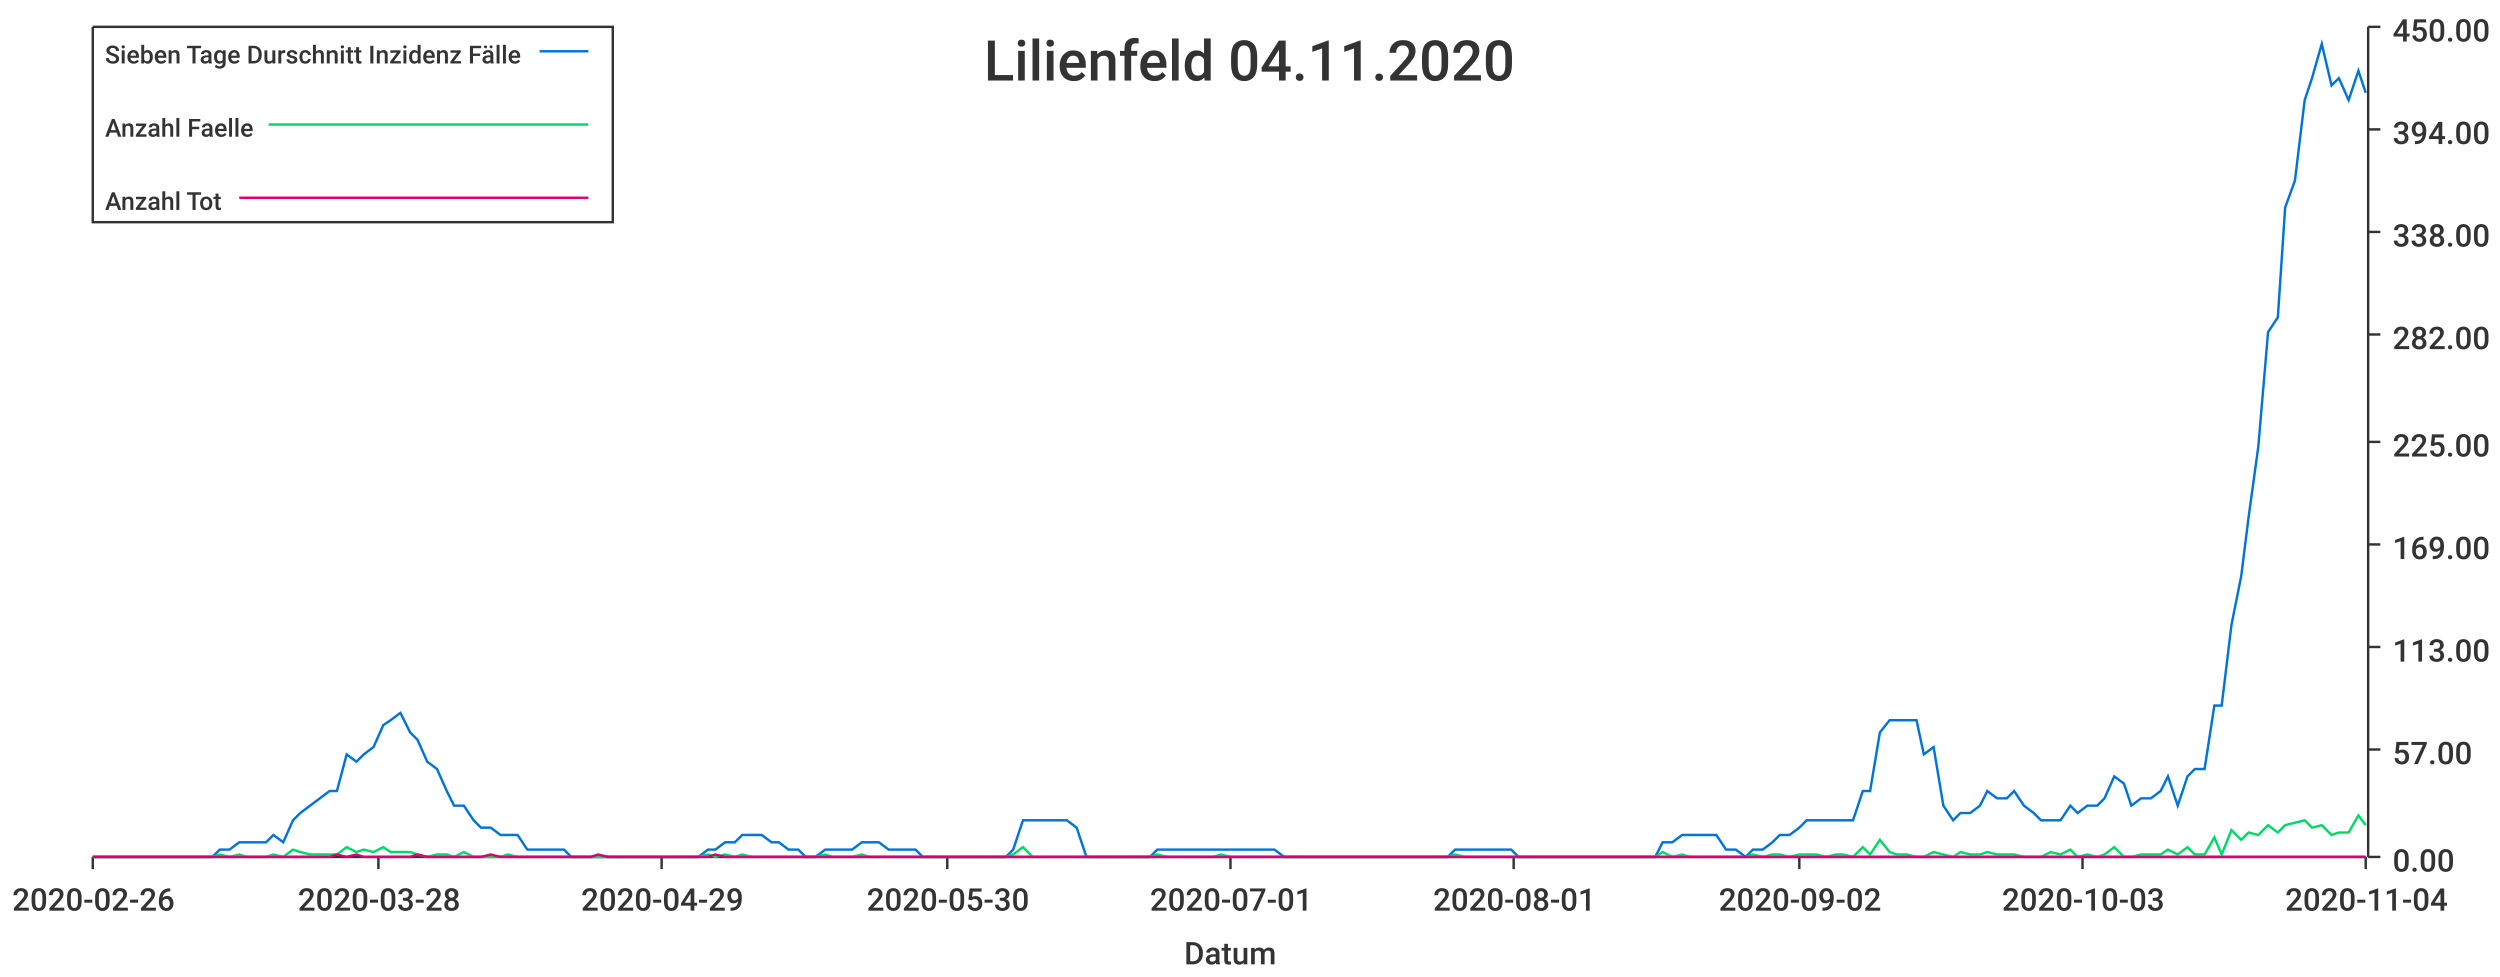
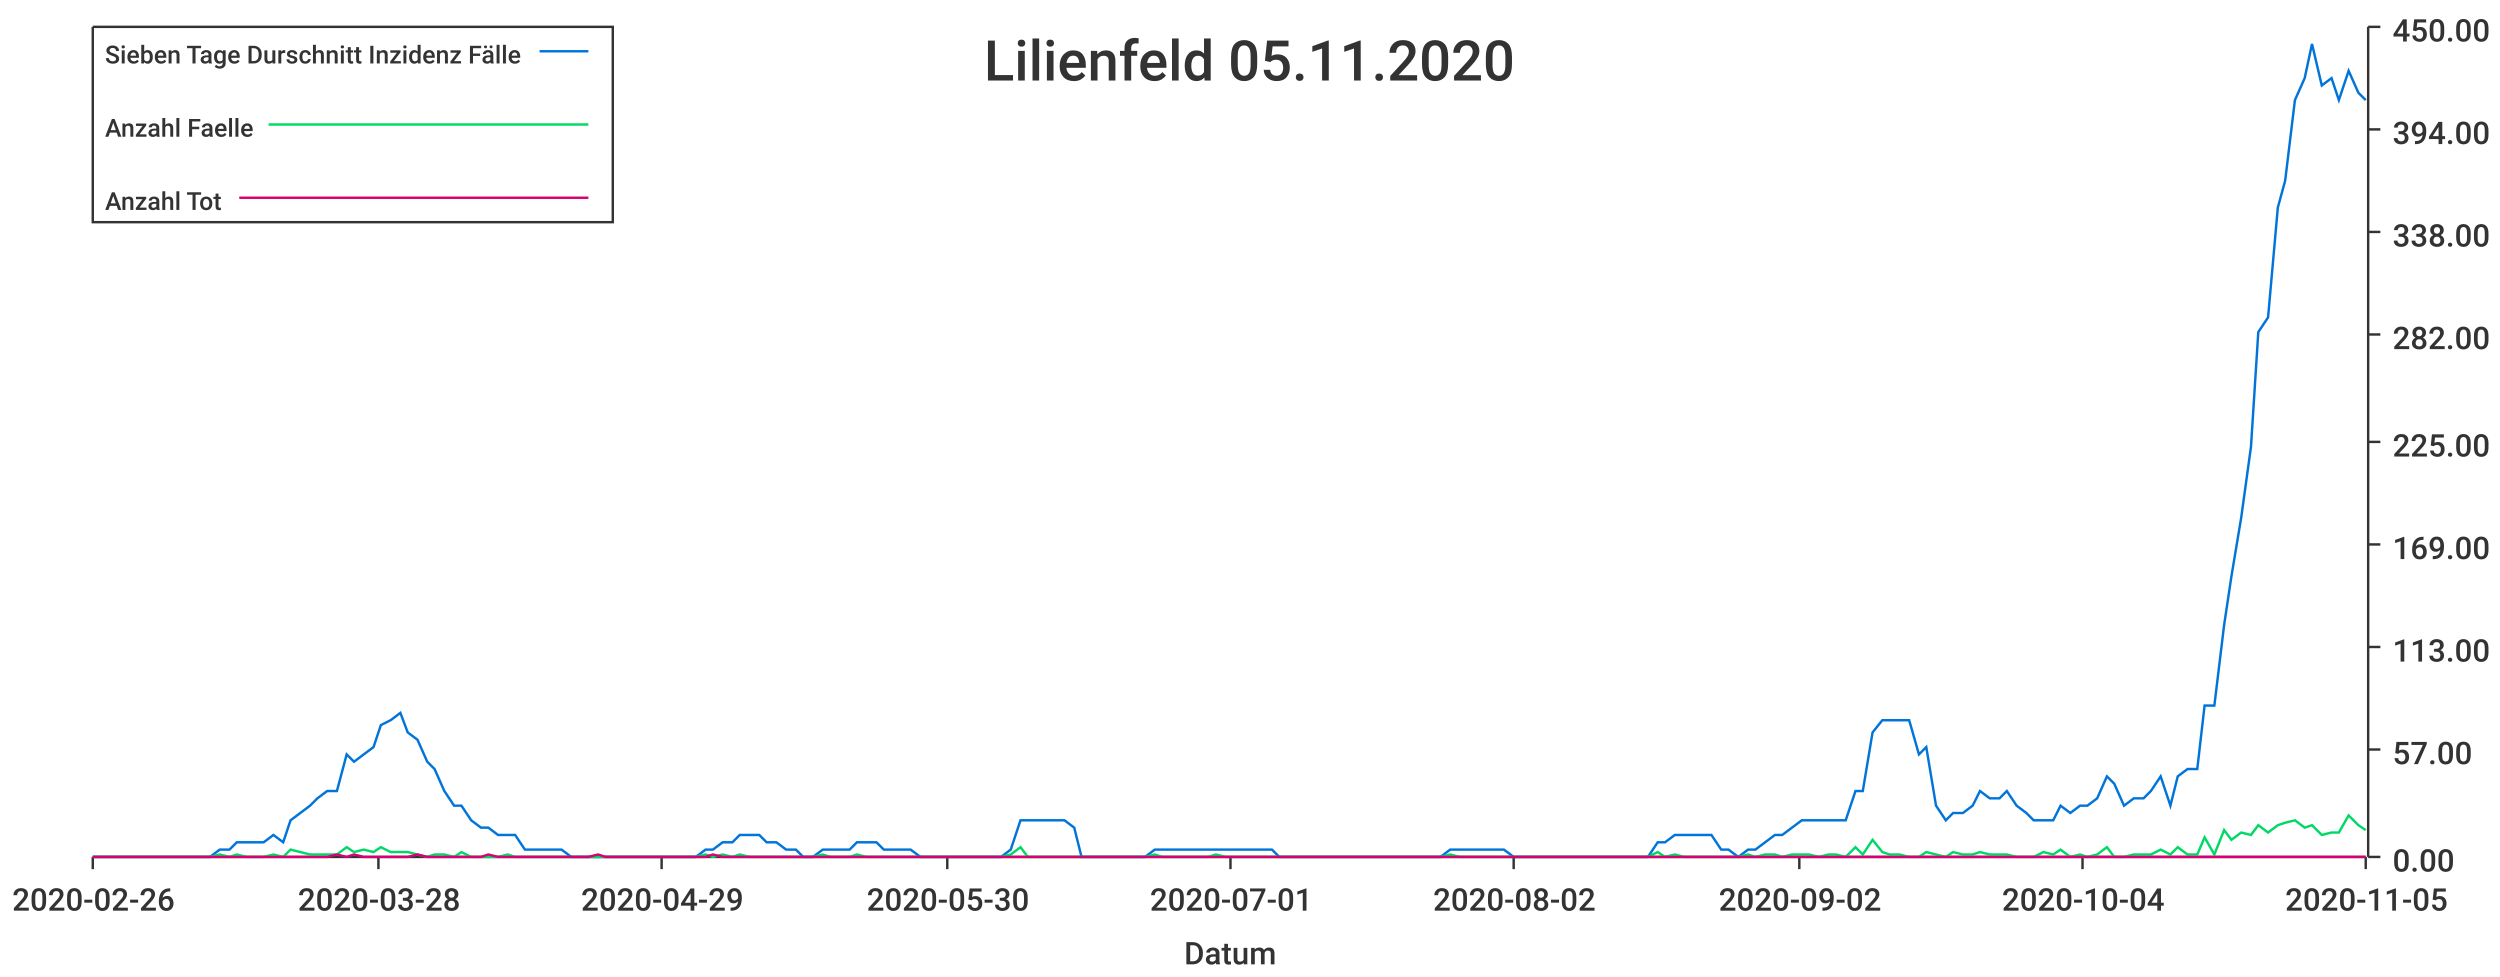
<svg xmlns="http://www.w3.org/2000/svg" width="1024" height="400">\n<path d="M 0 0 L 1024 0 L 1024 400 L 0 400 L 0 0" style="stroke-width:0;stroke:rgba(255,255,255,1.0);fill:rgba(255,255,255,1.0)" />
  <path d="M 38 11 L 969 11 L 969 351 L 38 351 L 38 11" style="stroke-width:0;stroke:rgba(255,255,255,1.0);fill:rgba(255,255,255,1.0)" />
  <path d="M 38 351 L 969 351" style="stroke-width:1;stroke:rgba(51,51,51,1.0);fill:none" />
  <path d="M 38 351 L 38 356" style="stroke-width:1;stroke:rgba(51,51,51,1.0);fill:none" />
  <text x="5" y="373" style="stroke-width:0;stroke:none;fill:rgba(51,51,51,1.0);font-size:12.8px;font-family:'Roboto Medium',sans-serif">2020-02-26</text>
  <path d="M 155 351 L 155 356" style="stroke-width:1;stroke:rgba(51,51,51,1.0);fill:none" />
  <text x="122" y="373" style="stroke-width:0;stroke:none;fill:rgba(51,51,51,1.0);font-size:12.8px;font-family:'Roboto Medium',sans-serif">2020-03-28</text>
  <path d="M 271 351 L 271 356" style="stroke-width:1;stroke:rgba(51,51,51,1.0);fill:none" />
  <text x="238" y="373" style="stroke-width:0;stroke:none;fill:rgba(51,51,51,1.0);font-size:12.8px;font-family:'Roboto Medium',sans-serif">2020-04-29</text>
  <path d="M 388 351 L 388 356" style="stroke-width:1;stroke:rgba(51,51,51,1.0);fill:none" />
  <text x="355" y="373" style="stroke-width:0;stroke:none;fill:rgba(51,51,51,1.0);font-size:12.8px;font-family:'Roboto Medium',sans-serif">2020-05-30</text>
  <path d="M 504 351 L 504 356" style="stroke-width:1;stroke:rgba(51,51,51,1.0);fill:none" />
  <text x="471" y="373" style="stroke-width:0;stroke:none;fill:rgba(51,51,51,1.0);font-size:12.8px;font-family:'Roboto Medium',sans-serif">2020-07-01</text>
  <path d="M 620 351 L 620 356" style="stroke-width:1;stroke:rgba(51,51,51,1.0);fill:none" />
-   <text x="587" y="373" style="stroke-width:0;stroke:none;fill:rgba(51,51,51,1.0);font-size:12.8px;font-family:'Roboto Medium',sans-serif">2020-08-01</text>
+   <text x="587" y="373" style="stroke-width:0;stroke:none;fill:rgba(51,51,51,1.0);font-size:12.8px;font-family:'Roboto Medium',sans-serif">2020-08-02</text>
  <path d="M 737 351 L 737 356" style="stroke-width:1;stroke:rgba(51,51,51,1.0);fill:none" />
  <text x="704" y="373" style="stroke-width:0;stroke:none;fill:rgba(51,51,51,1.0);font-size:12.8px;font-family:'Roboto Medium',sans-serif">2020-09-02</text>
  <path d="M 853 351 L 853 356" style="stroke-width:1;stroke:rgba(51,51,51,1.0);fill:none" />
-   <text x="820" y="373" style="stroke-width:0;stroke:none;fill:rgba(51,51,51,1.0);font-size:12.8px;font-family:'Roboto Medium',sans-serif">2020-10-03</text>
+   <text x="820" y="373" style="stroke-width:0;stroke:none;fill:rgba(51,51,51,1.0);font-size:12.8px;font-family:'Roboto Medium',sans-serif">2020-10-04</text>
  <path d="M 969 351 L 969 356" style="stroke-width:1;stroke:rgba(51,51,51,1.0);fill:none" />
-   <text x="936" y="373" style="stroke-width:0;stroke:none;fill:rgba(51,51,51,1.0);font-size:12.8px;font-family:'Roboto Medium',sans-serif">2020-11-04</text>
+   <text x="936" y="373" style="stroke-width:0;stroke:none;fill:rgba(51,51,51,1.0);font-size:12.8px;font-family:'Roboto Medium',sans-serif">2020-11-05</text>
  <text x="485" y="395" style="stroke-width:0;stroke:none;fill:rgba(51,51,51,1.0);font-size:12.8px;font-family:'Roboto Medium',sans-serif">Datum</text>
  <path d="M 970 351 L 970 11" style="stroke-width:1;stroke:rgba(51,51,51,1.0);fill:none" />
  <path d="M 970 351 L 975 351" style="stroke-width:1;stroke:rgba(51,51,51,1.0);fill:none" />
  <text x="980" y="357" style="stroke-width:0;stroke:none;fill:rgba(51,51,51,1.0);font-size:12.8px;font-family:'Roboto Medium',sans-serif">0.00</text>
  <path d="M 970 307 L 975 307" style="stroke-width:1;stroke:rgba(51,51,51,1.0);fill:none" />
  <text x="980" y="313" style="stroke-width:0;stroke:none;fill:rgba(51,51,51,1.0);font-size:12.8px;font-family:'Roboto Medium',sans-serif">57.00</text>
  <path d="M 970 265 L 975 265" style="stroke-width:1;stroke:rgba(51,51,51,1.0);fill:none" />
  <text x="980" y="271" style="stroke-width:0;stroke:none;fill:rgba(51,51,51,1.0);font-size:12.8px;font-family:'Roboto Medium',sans-serif">113.00</text>
  <path d="M 970 223 L 975 223" style="stroke-width:1;stroke:rgba(51,51,51,1.0);fill:none" />
  <text x="980" y="229" style="stroke-width:0;stroke:none;fill:rgba(51,51,51,1.0);font-size:12.8px;font-family:'Roboto Medium',sans-serif">169.00</text>
  <path d="M 970 181 L 975 181" style="stroke-width:1;stroke:rgba(51,51,51,1.0);fill:none" />
  <text x="980" y="187" style="stroke-width:0;stroke:none;fill:rgba(51,51,51,1.0);font-size:12.8px;font-family:'Roboto Medium',sans-serif">225.00</text>
  <path d="M 970 137 L 975 137" style="stroke-width:1;stroke:rgba(51,51,51,1.0);fill:none" />
  <text x="980" y="143" style="stroke-width:0;stroke:none;fill:rgba(51,51,51,1.0);font-size:12.8px;font-family:'Roboto Medium',sans-serif">282.00</text>
  <path d="M 970 95 L 975 95" style="stroke-width:1;stroke:rgba(51,51,51,1.0);fill:none" />
  <text x="980" y="101" style="stroke-width:0;stroke:none;fill:rgba(51,51,51,1.0);font-size:12.8px;font-family:'Roboto Medium',sans-serif">338.00</text>
  <path d="M 970 53 L 975 53" style="stroke-width:1;stroke:rgba(51,51,51,1.0);fill:none" />
  <text x="980" y="59" style="stroke-width:0;stroke:none;fill:rgba(51,51,51,1.0);font-size:12.8px;font-family:'Roboto Medium',sans-serif">394.00</text>
  <path d="M 970 11 L 975 11" style="stroke-width:1;stroke:rgba(51,51,51,1.0);fill:none" />
  <text x="980" y="17" style="stroke-width:0;stroke:none;fill:rgba(51,51,51,1.0);font-size:12.8px;font-family:'Roboto Medium',sans-serif">450.00</text>
-   <path d="M 38 351 L 42 351 L 46 351 L 50 351 L 53 351 L 57 351 L 61 351 L 64 351 L 68 351 L 72 351 L 75 351 L 79 351 L 83 351 L 87 351 L 90 348 L 94 348 L 98 345 L 101 345 L 105 345 L 109 345 L 112 342 L 116 345 L 120 336 L 123 333 L 127 330 L 131 327 L 135 324 L 138 324 L 142 309 L 146 312 L 149 309 L 153 306 L 157 297 L 160 295 L 164 292 L 168 300 L 171 303 L 175 312 L 179 315 L 183 324 L 186 330 L 190 330 L 194 336 L 197 339 L 201 339 L 205 342 L 208 342 L 212 342 L 216 348 L 220 348 L 223 348 L 227 348 L 231 348 L 234 351 L 238 351 L 242 351 L 245 351 L 249 351 L 253 351 L 256 351 L 260 351 L 264 351 L 268 351 L 271 351 L 275 351 L 279 351 L 282 351 L 286 351 L 290 348 L 293 348 L 297 345 L 301 345 L 304 342 L 308 342 L 312 342 L 316 345 L 319 345 L 323 348 L 327 348 L 330 351 L 334 351 L 338 348 L 341 348 L 345 348 L 349 348 L 353 345 L 356 345 L 360 345 L 364 348 L 367 348 L 371 348 L 375 348 L 378 351 L 382 351 L 386 351 L 389 351 L 393 351 L 397 351 L 401 351 L 404 351 L 408 351 L 412 351 L 415 348 L 419 336 L 423 336 L 426 336 L 430 336 L 434 336 L 437 336 L 441 339 L 445 351 L 449 351 L 452 351 L 456 351 L 460 351 L 463 351 L 467 351 L 471 351 L 474 348 L 478 348 L 482 348 L 486 348 L 489 348 L 493 348 L 497 348 L 500 348 L 504 348 L 508 348 L 511 348 L 515 348 L 519 348 L 522 348 L 526 351 L 530 351 L 534 351 L 537 351 L 541 351 L 545 351 L 548 351 L 552 351 L 556 351 L 559 351 L 563 351 L 567 351 L 570 351 L 574 351 L 578 351 L 582 351 L 585 351 L 589 351 L 593 351 L 596 348 L 600 348 L 604 348 L 607 348 L 611 348 L 615 348 L 619 348 L 622 351 L 626 351 L 630 351 L 633 351 L 637 351 L 641 351 L 644 351 L 648 351 L 652 351 L 655 351 L 659 351 L 663 351 L 667 351 L 670 351 L 674 351 L 678 351 L 681 345 L 685 345 L 689 342 L 692 342 L 696 342 L 700 342 L 703 342 L 707 348 L 711 348 L 715 351 L 718 348 L 722 348 L 726 345 L 729 342 L 733 342 L 737 339 L 740 336 L 744 336 L 748 336 L 752 336 L 755 336 L 759 336 L 763 324 L 766 324 L 770 300 L 774 295 L 777 295 L 781 295 L 785 295 L 788 309 L 792 306 L 796 330 L 800 336 L 803 333 L 807 333 L 811 330 L 814 324 L 818 327 L 822 327 L 825 324 L 829 330 L 833 333 L 836 336 L 840 336 L 844 336 L 848 330 L 851 333 L 855 330 L 859 330 L 862 327 L 866 318 L 870 321 L 873 330 L 877 327 L 881 327 L 885 324 L 888 318 L 892 330 L 896 318 L 899 315 L 903 315 L 907 289 L 910 289 L 914 256 L 918 236 L 921 212 L 925 183 L 929 136 L 933 130 L 936 85 L 940 74 L 944 41 L 947 32 L 951 18 L 955 35 L 958 32 L 962 41 L 966 29 L 969 38" style="stroke-width:1;stroke:rgba(0,116,217,1.0);fill:none" />
-   <path d="M 38 351 L 42 351 L 46 351 L 50 351 L 53 351 L 57 351 L 61 351 L 64 351 L 68 351 L 72 351 L 75 351 L 79 351 L 83 351 L 87 351 L 90 350 L 94 351 L 98 350 L 101 351 L 105 351 L 109 351 L 112 350 L 116 351 L 120 348 L 123 349 L 127 350 L 131 350 L 135 350 L 138 350 L 142 347 L 146 349 L 149 348 L 153 349 L 157 347 L 160 349 L 164 349 L 168 349 L 171 350 L 175 351 L 179 350 L 183 350 L 186 351 L 190 349 L 194 351 L 197 351 L 201 351 L 205 351 L 208 350 L 212 351 L 216 351 L 220 351 L 223 351 L 227 351 L 231 351 L 234 351 L 238 351 L 242 351 L 245 351 L 249 351 L 253 351 L 256 351 L 260 351 L 264 351 L 268 351 L 271 351 L 275 351 L 279 351 L 282 351 L 286 351 L 290 350 L 293 351 L 297 350 L 301 351 L 304 350 L 308 351 L 312 351 L 316 351 L 319 351 L 323 351 L 327 351 L 330 351 L 334 351 L 338 350 L 341 351 L 345 351 L 349 351 L 353 350 L 356 351 L 360 351 L 364 351 L 367 351 L 371 351 L 375 351 L 378 351 L 382 351 L 386 351 L 389 351 L 393 351 L 397 351 L 401 351 L 404 351 L 408 351 L 412 351 L 415 350 L 419 347 L 423 351 L 426 351 L 430 351 L 434 351 L 437 351 L 441 351 L 445 351 L 449 351 L 452 351 L 456 351 L 460 351 L 463 351 L 467 351 L 471 351 L 474 350 L 478 351 L 482 351 L 486 351 L 489 351 L 493 351 L 497 351 L 500 350 L 504 351 L 508 351 L 511 351 L 515 351 L 519 351 L 522 351 L 526 351 L 530 351 L 534 351 L 537 351 L 541 351 L 545 351 L 548 351 L 552 351 L 556 351 L 559 351 L 563 351 L 567 351 L 570 351 L 574 351 L 578 351 L 582 351 L 585 351 L 589 351 L 593 351 L 596 350 L 600 351 L 604 351 L 607 351 L 611 351 L 615 351 L 619 351 L 622 351 L 626 351 L 630 351 L 633 351 L 637 351 L 641 351 L 644 351 L 648 351 L 652 351 L 655 351 L 659 351 L 663 351 L 667 351 L 670 351 L 674 351 L 678 351 L 681 349 L 685 351 L 689 350 L 692 351 L 696 351 L 700 351 L 703 351 L 707 351 L 711 351 L 715 351 L 718 350 L 722 351 L 726 350 L 729 350 L 733 351 L 737 350 L 740 350 L 744 350 L 748 351 L 752 350 L 755 350 L 759 351 L 763 347 L 766 350 L 770 344 L 774 349 L 777 350 L 781 350 L 785 351 L 788 351 L 792 349 L 796 350 L 800 351 L 803 349 L 807 350 L 811 350 L 814 349 L 818 350 L 822 350 L 825 350 L 829 351 L 833 351 L 836 351 L 840 349 L 844 350 L 848 348 L 851 351 L 855 350 L 859 351 L 862 350 L 866 347 L 870 351 L 873 351 L 877 350 L 881 350 L 885 350 L 888 348 L 892 350 L 896 347 L 899 350 L 903 350 L 907 343 L 910 350 L 914 340 L 918 344 L 921 341 L 925 342 L 929 338 L 933 341 L 936 338 L 940 337 L 944 336 L 947 339 L 951 338 L 955 342 L 958 341 L 962 341 L 966 334 L 969 338" style="stroke-width:1;stroke:rgba(0,217,101,1.0);fill:none" />
-   <path d="M 38 351 L 42 351 L 46 351 L 50 351 L 53 351 L 57 351 L 61 351 L 64 351 L 68 351 L 72 351 L 75 351 L 79 351 L 83 351 L 87 351 L 90 351 L 94 351 L 98 351 L 101 351 L 105 351 L 109 351 L 112 351 L 116 351 L 120 351 L 123 351 L 127 351 L 131 351 L 135 351 L 138 350 L 142 351 L 146 350 L 149 351 L 153 351 L 157 351 L 160 351 L 164 351 L 168 351 L 171 350 L 175 351 L 179 351 L 183 351 L 186 351 L 190 351 L 194 351 L 197 351 L 201 350 L 205 351 L 208 351 L 212 351 L 216 351 L 220 351 L 223 351 L 227 351 L 231 351 L 234 351 L 238 351 L 242 351 L 245 350 L 249 351 L 253 351 L 256 351 L 260 351 L 264 351 L 268 351 L 271 351 L 275 351 L 279 351 L 282 351 L 286 351 L 290 351 L 293 350 L 297 351 L 301 351 L 304 351 L 308 351 L 312 351 L 316 351 L 319 351 L 323 351 L 327 351 L 330 351 L 334 351 L 338 351 L 341 351 L 345 351 L 349 351 L 353 351 L 356 351 L 360 351 L 364 351 L 367 351 L 371 351 L 375 351 L 378 351 L 382 351 L 386 351 L 389 351 L 393 351 L 397 351 L 401 351 L 404 351 L 408 351 L 412 351 L 415 351 L 419 351 L 423 351 L 426 351 L 430 351 L 434 351 L 437 351 L 441 351 L 445 351 L 449 351 L 452 351 L 456 351 L 460 351 L 463 351 L 467 351 L 471 351 L 474 351 L 478 351 L 482 351 L 486 351 L 489 351 L 493 351 L 497 351 L 500 351 L 504 351 L 508 351 L 511 351 L 515 351 L 519 351 L 522 351 L 526 351 L 530 351 L 534 351 L 537 351 L 541 351 L 545 351 L 548 351 L 552 351 L 556 351 L 559 351 L 563 351 L 567 351 L 570 351 L 574 351 L 578 351 L 582 351 L 585 351 L 589 351 L 593 351 L 596 351 L 600 351 L 604 351 L 607 351 L 611 351 L 615 351 L 619 351 L 622 351 L 626 351 L 630 351 L 633 351 L 637 351 L 641 351 L 644 351 L 648 351 L 652 351 L 655 351 L 659 351 L 663 351 L 667 351 L 670 351 L 674 351 L 678 351 L 681 351 L 685 351 L 689 351 L 692 351 L 696 351 L 700 351 L 703 351 L 707 351 L 711 351 L 715 351 L 718 351 L 722 351 L 726 351 L 729 351 L 733 351 L 737 351 L 740 351 L 744 351 L 748 351 L 752 351 L 755 351 L 759 351 L 763 351 L 766 351 L 770 351 L 774 351 L 777 351 L 781 351 L 785 351 L 788 351 L 792 351 L 796 351 L 800 351 L 803 351 L 807 351 L 811 351 L 814 351 L 818 351 L 822 351 L 825 351 L 829 351 L 833 351 L 836 351 L 840 351 L 844 351 L 848 351 L 851 351 L 855 351 L 859 351 L 862 351 L 866 351 L 870 351 L 873 351 L 877 351 L 881 351 L 885 351 L 888 351 L 892 351 L 896 351 L 899 351 L 903 351 L 907 351 L 910 351 L 914 351 L 918 351 L 921 351 L 925 351 L 929 351 L 933 351 L 936 351 L 940 351 L 944 351 L 947 351 L 951 351 L 955 351 L 958 351 L 962 351 L 966 351 L 969 351" style="stroke-width:1;stroke:rgba(217,0,116,1.0);fill:none" />
-   <text x="403" y="33" style="stroke-width:0;stroke:none;fill:rgba(51,51,51,1.0);font-size:23.0px;font-family:'Roboto Medium',sans-serif">Lilienfeld 04.11.2020</text>
+   <path d="M 38 351 L 42 351 L 46 351 L 50 351 L 53 351 L 57 351 L 61 351 L 64 351 L 68 351 L 72 351 L 75 351 L 79 351 L 83 351 L 86 351 L 90 348 L 94 348 L 97 345 L 101 345 L 105 345 L 108 345 L 112 342 L 116 345 L 119 336 L 123 333 L 127 330 L 130 327 L 134 324 L 138 324 L 142 309 L 145 312 L 149 309 L 153 306 L 156 297 L 160 295 L 164 292 L 167 300 L 171 303 L 175 312 L 178 315 L 182 324 L 186 330 L 189 330 L 193 336 L 197 339 L 200 339 L 204 342 L 208 342 L 211 342 L 215 348 L 219 348 L 222 348 L 226 348 L 230 348 L 234 351 L 237 351 L 241 351 L 245 351 L 248 351 L 252 351 L 256 351 L 259 351 L 263 351 L 267 351 L 270 351 L 274 351 L 278 351 L 281 351 L 285 351 L 289 348 L 292 348 L 296 345 L 300 345 L 303 342 L 307 342 L 311 342 L 314 345 L 318 345 L 322 348 L 326 348 L 329 351 L 333 351 L 337 348 L 340 348 L 344 348 L 348 348 L 351 345 L 355 345 L 359 345 L 362 348 L 366 348 L 370 348 L 373 348 L 377 351 L 381 351 L 384 351 L 388 351 L 392 351 L 395 351 L 399 351 L 403 351 L 406 351 L 410 351 L 414 348 L 418 336 L 421 336 L 425 336 L 429 336 L 432 336 L 436 336 L 440 339 L 443 351 L 447 351 L 451 351 L 454 351 L 458 351 L 462 351 L 465 351 L 469 351 L 473 348 L 476 348 L 480 348 L 484 348 L 487 348 L 491 348 L 495 348 L 498 348 L 502 348 L 506 348 L 510 348 L 513 348 L 517 348 L 521 348 L 524 351 L 528 351 L 532 351 L 535 351 L 539 351 L 543 351 L 546 351 L 550 351 L 554 351 L 557 351 L 561 351 L 565 351 L 568 351 L 572 351 L 576 351 L 579 351 L 583 351 L 587 351 L 590 351 L 594 348 L 598 348 L 602 348 L 605 348 L 609 348 L 613 348 L 616 348 L 620 351 L 624 351 L 627 351 L 631 351 L 635 351 L 638 351 L 642 351 L 646 351 L 649 351 L 653 351 L 657 351 L 660 351 L 664 351 L 668 351 L 671 351 L 675 351 L 679 345 L 682 345 L 686 342 L 690 342 L 694 342 L 697 342 L 701 342 L 705 348 L 708 348 L 712 351 L 716 348 L 719 348 L 723 345 L 727 342 L 730 342 L 734 339 L 738 336 L 741 336 L 745 336 L 749 336 L 752 336 L 756 336 L 760 324 L 763 324 L 767 300 L 771 295 L 774 295 L 778 295 L 782 295 L 786 309 L 789 306 L 793 330 L 797 336 L 800 333 L 804 333 L 808 330 L 811 324 L 815 327 L 819 327 L 822 324 L 826 330 L 830 333 L 833 336 L 837 336 L 841 336 L 844 330 L 848 333 L 852 330 L 855 330 L 859 327 L 863 318 L 866 321 L 870 330 L 874 327 L 878 327 L 881 324 L 885 318 L 889 330 L 892 318 L 896 315 L 900 315 L 903 289 L 907 289 L 911 256 L 914 236 L 918 212 L 922 183 L 925 136 L 929 130 L 933 85 L 936 74 L 940 41 L 944 32 L 947 18 L 951 35 L 955 32 L 958 41 L 962 29 L 966 38 L 969 41" style="stroke-width:1;stroke:rgba(0,116,217,1.0);fill:none" />
+   <path d="M 38 351 L 42 351 L 46 351 L 50 351 L 53 351 L 57 351 L 61 351 L 64 351 L 68 351 L 72 351 L 75 351 L 79 351 L 83 351 L 86 351 L 90 350 L 94 351 L 97 350 L 101 351 L 105 351 L 108 351 L 112 350 L 116 351 L 119 348 L 123 349 L 127 350 L 130 350 L 134 350 L 138 350 L 142 347 L 145 349 L 149 348 L 153 349 L 156 347 L 160 349 L 164 349 L 167 349 L 171 350 L 175 351 L 178 350 L 182 350 L 186 351 L 189 349 L 193 351 L 197 351 L 200 351 L 204 351 L 208 350 L 211 351 L 215 351 L 219 351 L 222 351 L 226 351 L 230 351 L 234 351 L 237 351 L 241 351 L 245 351 L 248 351 L 252 351 L 256 351 L 259 351 L 263 351 L 267 351 L 270 351 L 274 351 L 278 351 L 281 351 L 285 351 L 289 350 L 292 351 L 296 350 L 300 351 L 303 350 L 307 351 L 311 351 L 314 351 L 318 351 L 322 351 L 326 351 L 329 351 L 333 351 L 337 350 L 340 351 L 344 351 L 348 351 L 351 350 L 355 351 L 359 351 L 362 351 L 366 351 L 370 351 L 373 351 L 377 351 L 381 351 L 384 351 L 388 351 L 392 351 L 395 351 L 399 351 L 403 351 L 406 351 L 410 351 L 414 350 L 418 347 L 421 351 L 425 351 L 429 351 L 432 351 L 436 351 L 440 351 L 443 351 L 447 351 L 451 351 L 454 351 L 458 351 L 462 351 L 465 351 L 469 351 L 473 350 L 476 351 L 480 351 L 484 351 L 487 351 L 491 351 L 495 351 L 498 350 L 502 351 L 506 351 L 510 351 L 513 351 L 517 351 L 521 351 L 524 351 L 528 351 L 532 351 L 535 351 L 539 351 L 543 351 L 546 351 L 550 351 L 554 351 L 557 351 L 561 351 L 565 351 L 568 351 L 572 351 L 576 351 L 579 351 L 583 351 L 587 351 L 590 351 L 594 350 L 598 351 L 602 351 L 605 351 L 609 351 L 613 351 L 616 351 L 620 351 L 624 351 L 627 351 L 631 351 L 635 351 L 638 351 L 642 351 L 646 351 L 649 351 L 653 351 L 657 351 L 660 351 L 664 351 L 668 351 L 671 351 L 675 351 L 679 349 L 682 351 L 686 350 L 690 351 L 694 351 L 697 351 L 701 351 L 705 351 L 708 351 L 712 351 L 716 350 L 719 351 L 723 350 L 727 350 L 730 351 L 734 350 L 738 350 L 741 350 L 745 351 L 749 350 L 752 350 L 756 351 L 760 347 L 763 350 L 767 344 L 771 349 L 774 350 L 778 350 L 782 351 L 786 351 L 789 349 L 793 350 L 797 351 L 800 349 L 804 350 L 808 350 L 811 349 L 815 350 L 819 350 L 822 350 L 826 351 L 830 351 L 833 351 L 837 349 L 841 350 L 844 348 L 848 351 L 852 350 L 855 351 L 859 350 L 863 347 L 866 351 L 870 351 L 874 350 L 878 350 L 881 350 L 885 348 L 889 350 L 892 347 L 896 350 L 900 350 L 903 343 L 907 350 L 911 340 L 914 344 L 918 341 L 922 342 L 925 338 L 929 341 L 933 338 L 936 337 L 940 336 L 944 339 L 947 338 L 951 342 L 955 341 L 958 341 L 962 334 L 966 338 L 969 340" style="stroke-width:1;stroke:rgba(0,217,101,1.0);fill:none" />
+   <path d="M 38 351 L 42 351 L 46 351 L 50 351 L 53 351 L 57 351 L 61 351 L 64 351 L 68 351 L 72 351 L 75 351 L 79 351 L 83 351 L 86 351 L 90 351 L 94 351 L 97 351 L 101 351 L 105 351 L 108 351 L 112 351 L 116 351 L 119 351 L 123 351 L 127 351 L 130 351 L 134 351 L 138 350 L 142 351 L 145 350 L 149 351 L 153 351 L 156 351 L 160 351 L 164 351 L 167 351 L 171 350 L 175 351 L 178 351 L 182 351 L 186 351 L 189 351 L 193 351 L 197 351 L 200 350 L 204 351 L 208 351 L 211 351 L 215 351 L 219 351 L 222 351 L 226 351 L 230 351 L 234 351 L 237 351 L 241 351 L 245 350 L 248 351 L 252 351 L 256 351 L 259 351 L 263 351 L 267 351 L 270 351 L 274 351 L 278 351 L 281 351 L 285 351 L 289 351 L 292 350 L 296 351 L 300 351 L 303 351 L 307 351 L 311 351 L 314 351 L 318 351 L 322 351 L 326 351 L 329 351 L 333 351 L 337 351 L 340 351 L 344 351 L 348 351 L 351 351 L 355 351 L 359 351 L 362 351 L 366 351 L 370 351 L 373 351 L 377 351 L 381 351 L 384 351 L 388 351 L 392 351 L 395 351 L 399 351 L 403 351 L 406 351 L 410 351 L 414 351 L 418 351 L 421 351 L 425 351 L 429 351 L 432 351 L 436 351 L 440 351 L 443 351 L 447 351 L 451 351 L 454 351 L 458 351 L 462 351 L 465 351 L 469 351 L 473 351 L 476 351 L 480 351 L 484 351 L 487 351 L 491 351 L 495 351 L 498 351 L 502 351 L 506 351 L 510 351 L 513 351 L 517 351 L 521 351 L 524 351 L 528 351 L 532 351 L 535 351 L 539 351 L 543 351 L 546 351 L 550 351 L 554 351 L 557 351 L 561 351 L 565 351 L 568 351 L 572 351 L 576 351 L 579 351 L 583 351 L 587 351 L 590 351 L 594 351 L 598 351 L 602 351 L 605 351 L 609 351 L 613 351 L 616 351 L 620 351 L 624 351 L 627 351 L 631 351 L 635 351 L 638 351 L 642 351 L 646 351 L 649 351 L 653 351 L 657 351 L 660 351 L 664 351 L 668 351 L 671 351 L 675 351 L 679 351 L 682 351 L 686 351 L 690 351 L 694 351 L 697 351 L 701 351 L 705 351 L 708 351 L 712 351 L 716 351 L 719 351 L 723 351 L 727 351 L 730 351 L 734 351 L 738 351 L 741 351 L 745 351 L 749 351 L 752 351 L 756 351 L 760 351 L 763 351 L 767 351 L 771 351 L 774 351 L 778 351 L 782 351 L 786 351 L 789 351 L 793 351 L 797 351 L 800 351 L 804 351 L 808 351 L 811 351 L 815 351 L 819 351 L 822 351 L 826 351 L 830 351 L 833 351 L 837 351 L 841 351 L 844 351 L 848 351 L 852 351 L 855 351 L 859 351 L 863 351 L 866 351 L 870 351 L 874 351 L 878 351 L 881 351 L 885 351 L 889 351 L 892 351 L 896 351 L 900 351 L 903 351 L 907 351 L 911 351 L 914 351 L 918 351 L 922 351 L 925 351 L 929 351 L 933 351 L 936 351 L 940 351 L 944 351 L 947 351 L 951 351 L 955 351 L 958 351 L 962 351 L 966 351 L 969 351" style="stroke-width:1;stroke:rgba(217,0,116,1.0);fill:none" />
+   <text x="403" y="33" style="stroke-width:0;stroke:none;fill:rgba(51,51,51,1.0);font-size:23.0px;font-family:'Roboto Medium',sans-serif">Lilienfeld 05.11.2020</text>
  <path d="M 38 11 L 251 11 L 251 91 L 38 91 L 38 11" style="stroke-width:1;stroke:rgba(51,51,51,1.0);fill:rgba(255,255,255,1.0)" />
  <text x="43" y="26" style="stroke-width:0;stroke:none;fill:rgba(51,51,51,1.0);font-size:10.2px;font-family:'Roboto Medium',sans-serif">Sieben Tage Durschnitt Inzidenz Fälle</text>
  <path d="M 221 21 L 241 21" style="stroke-width:1;stroke:rgba(0,116,217,1.0);fill:none" />
  <text x="43" y="56" style="stroke-width:0;stroke:none;fill:rgba(51,51,51,1.0);font-size:10.2px;font-family:'Roboto Medium',sans-serif">Anzahl Faelle</text>
  <path d="M 110 51 L 241 51" style="stroke-width:1;stroke:rgba(0,217,101,1.0);fill:none" />
  <text x="43" y="86" style="stroke-width:0;stroke:none;fill:rgba(51,51,51,1.0);font-size:10.2px;font-family:'Roboto Medium',sans-serif">Anzahl Tot</text>
  <path d="M 98 81 L 241 81" style="stroke-width:1;stroke:rgba(217,0,116,1.0);fill:none" />
</svg>
